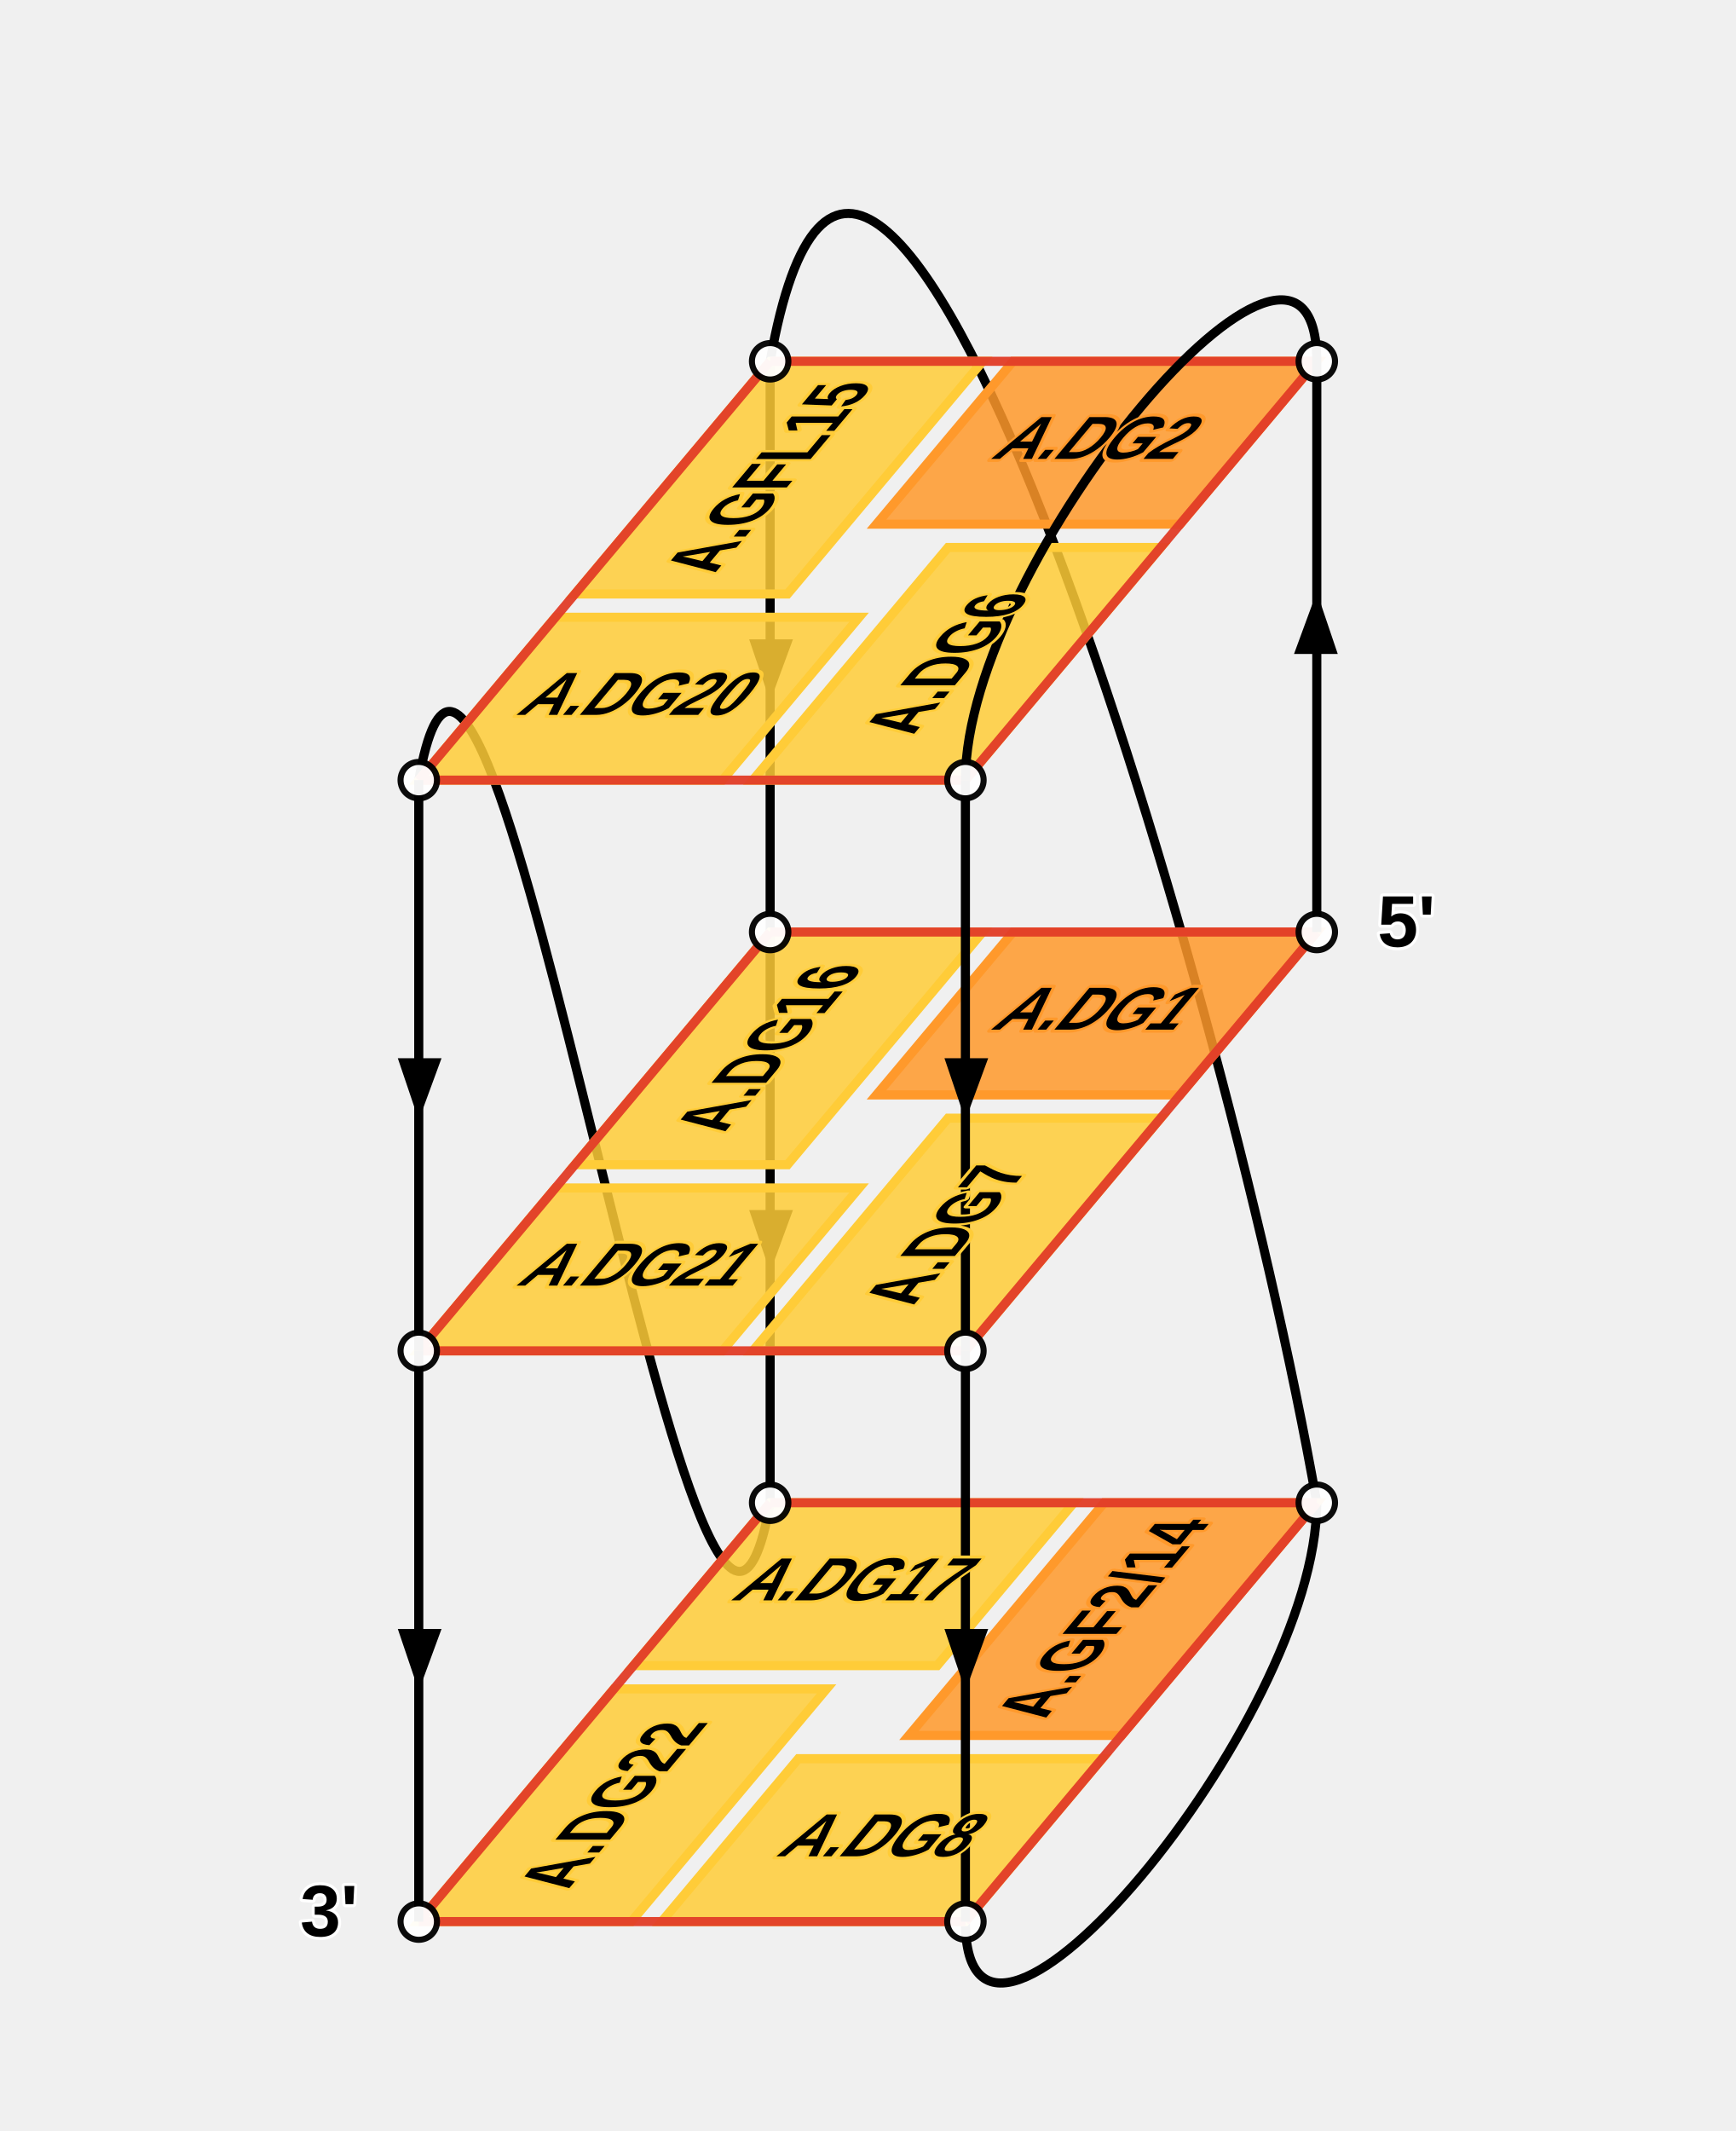
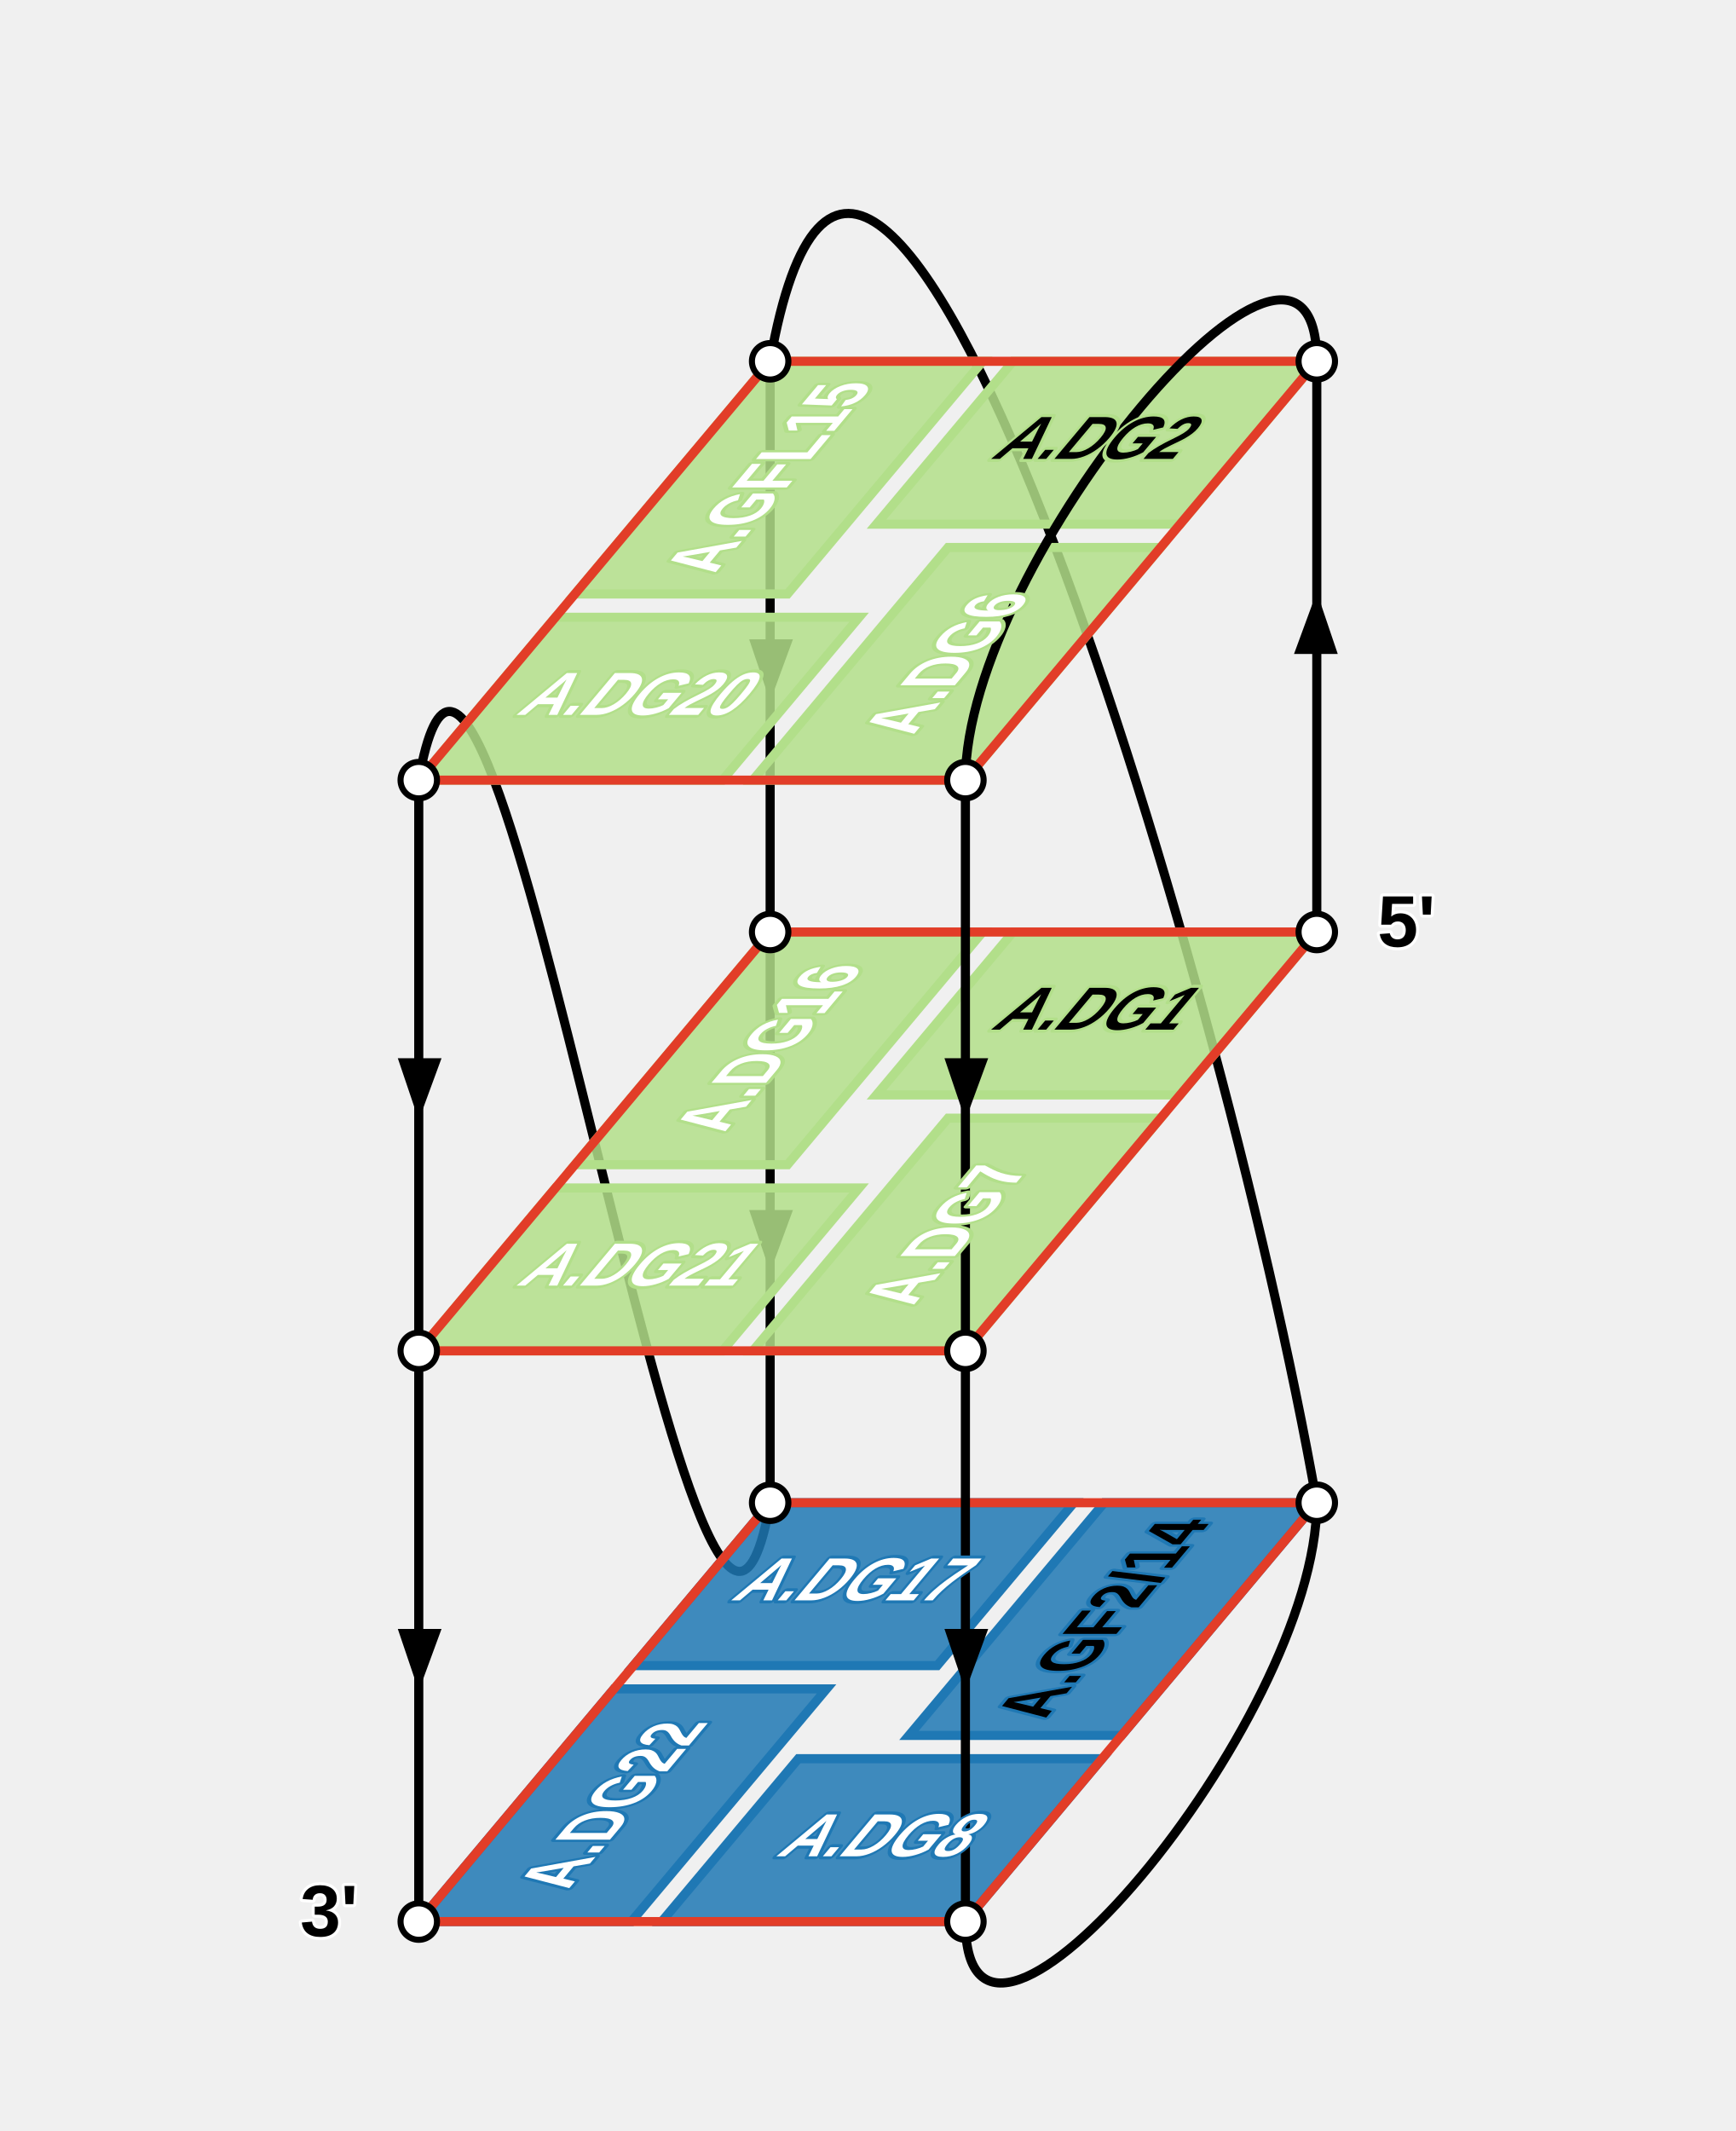
- <svg xmlns="http://www.w3.org/2000/svg" baseProfile="full" height="701.552" width="571.478">
+ <svg xmlns="http://www.w3.org/2000/svg" baseProfile="full" height="701.552" version="1.1" width="571.478">
  <defs>
-     <marker id="a" markerHeight="6.4" markerUnits="strokeWidth" markerWidth="8" orient="auto" refX="7.6" refY="4.1">
-       <path d="m.8 1.6 6.8 2.5L.8 6.4" />
+     <marker id="arrowhead" markerHeight="6.4" markerUnits="strokeWidth" markerWidth="8.0" orient="auto" refX="7.6" refY="4.1">
+       <polyline fill="#000000" fill-opacity="1.0" points="0.8,1.6 7.6,4.1 0.8,6.4" stroke="none" />
    </marker>
  </defs>
-   <path d="M317.888 632.608c0 72 115.702-65.888 115.702-137.888" fill="none" stroke="#000" stroke-width="3" />
-   <path d="M433.59 494.72c-32.157-182.37-147.843-558.146-180-375.776" fill="none" stroke="#000" stroke-width="3" />
-   <path d="M253.59 494.72c-23.478 133.152-92.224-371.04-115.702-237.888" fill="none" stroke="#000" stroke-width="3" />
-   <path fill="none" marker-mid="url(#a)" stroke="#000" stroke-width="3" d="M253.59 306.832v111.944 75.944" />
-   <path fill="none" marker-mid="url(#a)" stroke="#000" stroke-width="3" d="M253.59 118.944v111.944 75.944" />
-   <path fill="#FFCC38" fill-opacity=".85" stroke="#FFCC38" stroke-width="3" d="m217.888 632.608 44.995-53.623h100l-44.995 53.623z" />
-   <path fill="#FF992b" fill-opacity=".85" stroke="#FF992b" stroke-width="3" d="m299.311 571.324 64.279-76.604h70l-64.279 76.604z" />
-   <path fill="#FFCC38" fill-opacity=".85" stroke="#FFCC38" stroke-width="3" d="m208.595 548.343 44.995-53.623h100l-44.995 53.623z" />
-   <path fill="#FFCC38" fill-opacity=".85" stroke="#FFCC38" stroke-width="3" d="m137.888 632.608 64.279-76.604h70l-64.279 76.604z" />
-   <path fill="#FF992b" fill-opacity=".85" stroke="#FF992b" stroke-width="3" d="m288.595 360.455 44.995-53.623h100l-44.995 53.623z" />
-   <path fill="#FFCC38" fill-opacity=".85" stroke="#FFCC38" stroke-width="3" d="m189.311 383.436 64.279-76.604h70l-64.279 76.604z" />
-   <path fill="#FFCC38" fill-opacity=".85" stroke="#FFCC38" stroke-width="3" d="m137.888 444.72 44.995-53.623h100l-44.995 53.623z" />
-   <path fill="#FFCC38" fill-opacity=".85" stroke="#FFCC38" stroke-width="3" d="m247.888 444.72 64.279-76.604h70l-64.279 76.604z" />
-   <path fill="#FF992b" fill-opacity=".85" stroke="#FF992b" stroke-width="3" d="m288.595 172.567 44.995-53.623h100l-44.995 53.623z" />
-   <path fill="#FFCC38" fill-opacity=".85" stroke="#FFCC38" stroke-width="3" d="m189.311 195.548 64.279-76.604h70l-64.279 76.604z" />
-   <path fill="#FFCC38" fill-opacity=".85" stroke="#FFCC38" stroke-width="3" d="m137.888 256.832 44.995-53.623h100l-44.995 53.623z" />
-   <path fill="#FFCC38" fill-opacity=".85" stroke="#FFCC38" stroke-width="3" d="m247.888 256.832 64.279-76.604h70l-64.279 76.604z" />
-   <path fill="none" stroke="#E23D28" stroke-opacity=".95" stroke-width="3" d="M317.888 632.608h-180" />
-   <path fill="none" stroke="#E23D28" stroke-opacity=".95" stroke-width="3" d="M433.59 494.72 317.888 632.608" />
-   <path fill="none" stroke="#E23D28" stroke-opacity=".95" stroke-width="3" d="M253.59 494.72h180" />
-   <path fill="none" stroke="#E23D28" stroke-opacity=".95" stroke-width="3" d="M137.888 632.608 253.59 494.72" />
-   <path fill="none" stroke="#E23D28" stroke-opacity=".95" stroke-width="3" d="M433.59 306.832 317.888 444.72" />
-   <path fill="none" stroke="#E23D28" stroke-opacity=".95" stroke-width="3" d="M253.59 306.832h180" />
-   <path fill="none" stroke="#E23D28" stroke-opacity=".95" stroke-width="3" d="M137.888 444.72 253.59 306.832" />
-   <path fill="none" stroke="#E23D28" stroke-opacity=".95" stroke-width="3" d="M317.888 444.72h-180" />
-   <path fill="none" stroke="#E23D28" stroke-opacity=".95" stroke-width="3" d="M433.59 118.944 317.888 256.832" />
-   <path fill="none" stroke="#E23D28" stroke-opacity=".95" stroke-width="3" d="M253.59 118.944h180" />
-   <path fill="none" stroke="#E23D28" stroke-opacity=".95" stroke-width="3" d="M137.888 256.832 253.59 118.944" />
-   <path fill="none" stroke="#E23D28" stroke-opacity=".95" stroke-width="3" d="M317.888 256.832h-180" />
-   <path fill="none" marker-mid="url(#a)" stroke="#000" stroke-width="3" d="M433.59 306.832V194.888v-75.944" />
-   <path fill="none" marker-mid="url(#a)" stroke="#000" stroke-width="3" d="M137.888 444.72v111.944 75.944" />
-   <path fill="none" marker-mid="url(#a)" stroke="#000" stroke-width="3" d="M317.888 444.72v111.944 75.944" />
-   <path d="M433.59 118.944c0-72-115.702 65.888-115.702 137.888" fill="none" stroke="#000" stroke-width="3" />
-   <path fill="none" marker-mid="url(#a)" stroke="#000" stroke-width="3" d="M137.888 256.832v111.944 75.944" />
-   <path fill="none" marker-mid="url(#a)" stroke="#000" stroke-width="3" d="M317.888 256.832v111.944 75.944" />
-   <circle cx="317.888" cy="632.608" fill="#fff" opacity=".95" r="6" stroke="#000" stroke-width="2" />
-   <text font-family="Arial, Helvetica" font-size="20" font-weight="bold" stroke="#FFCC38" stroke-linejoin="round" stroke-width="2" style="text-anchor:middle" transform="matrix(1 0 -.8391 1 285.706 611.117)">A.DG8</text>
-   <text font-family="Arial, Helvetica" font-size="20" font-weight="bold" style="text-anchor:middle" transform="matrix(1 0 -.8391 1 285.706 611.117)">A.DG8</text>
-   <circle cx="433.59" cy="494.72" fill="#fff" opacity=".95" r="6" stroke="#000" stroke-width="2" />
-   <text font-family="Arial, Helvetica" font-size="19.75" font-weight="bold" stroke="#FF992b" stroke-linejoin="round" stroke-width="2" style="text-anchor:middle" transform="rotate(-50 757.387 -132.05) skewX(40)">A.GF2/14</text>
-   <text font-family="Arial, Helvetica" font-size="19.75" font-weight="bold" style="text-anchor:middle" transform="rotate(-50 757.387 -132.05) skewX(40)">A.GF2/14</text>
-   <circle cx="253.59" cy="494.72" fill="#fff" opacity=".95" r="6" stroke="#000" stroke-width="2" />
-   <text font-family="Arial, Helvetica" font-size="20" font-weight="bold" stroke="#FFCC38" stroke-linejoin="round" stroke-width="2" style="text-anchor:middle" transform="matrix(1 0 -.8391 1 276.413 526.852)">A.DG17</text>
-   <text font-family="Arial, Helvetica" font-size="20" font-weight="bold" style="text-anchor:middle" transform="matrix(1 0 -.8391 1 276.413 526.852)">A.DG17</text>
-   <circle cx="137.888" cy="632.608" fill="#fff" opacity=".95" r="6" stroke="#000" stroke-width="2" />
-   <text font-family="Arial, Helvetica" font-size="20" font-weight="bold" stroke="#FFCC38" stroke-linejoin="round" stroke-width="2" style="text-anchor:middle" transform="rotate(-50 742.42 71.606) skewX(40)">A.DG22</text>
-   <text font-family="Arial, Helvetica" font-size="20" font-weight="bold" style="text-anchor:middle" transform="rotate(-50 742.42 71.606) skewX(40)">A.DG22</text>
-   <circle cx="433.59" cy="306.832" fill="#fff" opacity=".95" r="6" stroke="#000" stroke-width="2" />
-   <text font-family="Arial, Helvetica" font-size="20" font-weight="bold" stroke="#FF992b" stroke-linejoin="round" stroke-width="2" style="text-anchor:middle" transform="matrix(1 0 -.8391 1 356.413 338.964)">A.DG1</text>
-   <text font-family="Arial, Helvetica" font-size="20" font-weight="bold" style="text-anchor:middle" transform="matrix(1 0 -.8391 1 356.413 338.964)">A.DG1</text>
-   <circle cx="253.59" cy="306.832" fill="#fff" opacity=".95" r="6" stroke="#000" stroke-width="2" />
-   <text font-family="Arial, Helvetica" font-size="20" font-weight="bold" stroke="#FFCC38" stroke-linejoin="round" stroke-width="2" style="text-anchor:middle" transform="rotate(-50 500.957 -108.118) skewX(40)">A.DG16</text>
-   <text font-family="Arial, Helvetica" font-size="20" font-weight="bold" style="text-anchor:middle" transform="rotate(-50 500.957 -108.118) skewX(40)">A.DG16</text>
-   <circle cx="137.888" cy="444.72" fill="#fff" opacity=".95" r="6" stroke="#000" stroke-width="2" />
-   <text font-family="Arial, Helvetica" font-size="20" font-weight="bold" stroke="#FFCC38" stroke-linejoin="round" stroke-width="2" style="text-anchor:middle" transform="matrix(1 0 -.8391 1 205.706 423.23)">A.DG21</text>
-   <text font-family="Arial, Helvetica" font-size="20" font-weight="bold" style="text-anchor:middle" transform="matrix(1 0 -.8391 1 205.706 423.23)">A.DG21</text>
-   <circle cx="317.888" cy="444.72" fill="#fff" opacity=".95" r="6" stroke="#000" stroke-width="2" />
-   <text font-family="Arial, Helvetica" font-size="20" font-weight="bold" stroke="#FFCC38" stroke-linejoin="round" stroke-width="2" style="text-anchor:middle" transform="rotate(-50 595.957 -140.286) skewX(40)">A.DG7</text>
-   <text font-family="Arial, Helvetica" font-size="20" font-weight="bold" style="text-anchor:middle" transform="rotate(-50 595.957 -140.286) skewX(40)">A.DG7</text>
-   <circle cx="433.59" cy="118.944" fill="#fff" opacity=".95" r="6" stroke="#000" stroke-width="2" />
-   <text font-family="Arial, Helvetica" font-size="20" font-weight="bold" stroke="#FF992b" stroke-linejoin="round" stroke-width="2" style="text-anchor:middle" transform="matrix(1 0 -.8391 1 356.413 151.076)">A.DG2</text>
-   <text font-family="Arial, Helvetica" font-size="20" font-weight="bold" style="text-anchor:middle" transform="matrix(1 0 -.8391 1 356.413 151.076)">A.DG2</text>
-   <circle cx="253.59" cy="118.944" fill="#fff" opacity=".95" r="6" stroke="#000" stroke-width="2" />
-   <text font-family="Arial, Helvetica" font-size="20" font-weight="bold" stroke="#FFCC38" stroke-linejoin="round" stroke-width="2" style="text-anchor:middle" transform="rotate(-50 299.493 -202.062) skewX(40)">A.GFL15</text>
-   <text font-family="Arial, Helvetica" font-size="20" font-weight="bold" style="text-anchor:middle" transform="rotate(-50 299.493 -202.062) skewX(40)">A.GFL15</text>
-   <circle cx="137.888" cy="256.832" fill="#fff" opacity=".95" r="6" stroke="#000" stroke-width="2" />
-   <text font-family="Arial, Helvetica" font-size="20" font-weight="bold" stroke="#FFCC38" stroke-linejoin="round" stroke-width="2" style="text-anchor:middle" transform="matrix(1 0 -.8391 1 205.706 235.341)">A.DG20</text>
-   <text font-family="Arial, Helvetica" font-size="20" font-weight="bold" style="text-anchor:middle" transform="matrix(1 0 -.8391 1 205.706 235.341)">A.DG20</text>
-   <circle cx="317.888" cy="256.832" fill="#fff" opacity=".95" r="6" stroke="#000" stroke-width="2" />
-   <text font-family="Arial, Helvetica" font-size="20" font-weight="bold" stroke="#FFCC38" stroke-linejoin="round" stroke-width="2" style="text-anchor:middle" transform="rotate(-50 394.493 -234.23) skewX(40)">A.DG6</text>
-   <text font-family="Arial, Helvetica" font-size="20" font-weight="bold" style="text-anchor:middle" transform="rotate(-50 394.493 -234.23) skewX(40)">A.DG6</text>
-   <text font-family="Arial, Helvetica" font-size="24" font-weight="bold" stroke="#fff" stroke-linejoin="round" stroke-width="2" style="text-anchor:begin" transform="translate(453.59 311.632)">5'</text>
-   <text font-family="Arial, Helvetica" font-size="24" font-weight="bold" style="text-anchor:begin" transform="translate(453.59 311.632)">5'</text>
-   <text font-family="Arial, Helvetica" font-size="24" font-weight="bold" stroke="#fff" stroke-linejoin="round" stroke-width="2" style="text-anchor:end" transform="translate(117.888 637.408)">3'</text>
-   <text font-family="Arial, Helvetica" font-size="24" font-weight="bold" style="text-anchor:end" transform="translate(117.888 637.408)">3'</text>
+   <path d="M 317.888 632.608 C 317.888 704.608 433.59 566.72 433.59 494.72" fill="none" stroke="#000000" stroke-opacity="1.0" stroke-width="3.0" />
+   <path d="M 433.59 494.72 C 401.433 312.35 285.747 -63.426 253.59 118.944" fill="none" stroke="#000000" stroke-opacity="1.0" stroke-width="3.0" />
+   <path d="M 253.59 494.72 C 230.112 627.872 161.366 123.68 137.888 256.832" fill="none" stroke="#000000" stroke-opacity="1.0" stroke-width="3.0" />
+   <polyline fill="none" marker-mid="url(#arrowhead)" points="253.59,306.832 253.59,418.776 253.59,494.72" stroke="#000000" stroke-opacity="1.0" stroke-width="3.0" />
+   <polyline fill="none" marker-mid="url(#arrowhead)" points="253.59,118.944 253.59,230.888 253.59,306.832" stroke="#000000" stroke-opacity="1.0" stroke-width="3.0" />
+   <polygon fill="#1F78B4" fill-opacity="0.851" points="217.888,632.608 262.883,578.985 362.883,578.985 317.888,632.608" stroke="#1F78B4" stroke-width="3.0" />
+   <polygon fill="#1F78B4" fill-opacity="0.851" points="299.311,571.324 363.59,494.72 433.59,494.72 369.311,571.324" stroke="#1F78B4" stroke-width="3.0" />
+   <polygon fill="#1F78B4" fill-opacity="0.851" points="208.595,548.343 253.59,494.72 353.59,494.72 308.595,548.343" stroke="#1F78B4" stroke-width="3.0" />
+   <polygon fill="#1F78B4" fill-opacity="0.851" points="137.888,632.608 202.167,556.004 272.167,556.004 207.888,632.608" stroke="#1F78B4" stroke-width="3.0" />
+   <polygon fill="#B2DF8A" fill-opacity="0.851" points="288.595,360.455 333.59,306.832 433.59,306.832 388.595,360.455" stroke="#B2DF8A" stroke-width="3.0" />
+   <polygon fill="#B2DF8A" fill-opacity="0.851" points="189.311,383.436 253.59,306.832 323.59,306.832 259.311,383.436" stroke="#B2DF8A" stroke-width="3.0" />
+   <polygon fill="#B2DF8A" fill-opacity="0.851" points="137.888,444.72 182.883,391.097 282.883,391.097 237.888,444.72" stroke="#B2DF8A" stroke-width="3.0" />
+   <polygon fill="#B2DF8A" fill-opacity="0.851" points="247.888,444.72 312.167,368.116 382.167,368.116 317.888,444.72" stroke="#B2DF8A" stroke-width="3.0" />
+   <polygon fill="#B2DF8A" fill-opacity="0.851" points="288.595,172.567 333.59,118.944 433.59,118.944 388.595,172.567" stroke="#B2DF8A" stroke-width="3.0" />
+   <polygon fill="#B2DF8A" fill-opacity="0.851" points="189.311,195.548 253.59,118.944 323.59,118.944 259.311,195.548" stroke="#B2DF8A" stroke-width="3.0" />
+   <polygon fill="#B2DF8A" fill-opacity="0.851" points="137.888,256.832 182.883,203.209 282.883,203.209 237.888,256.832" stroke="#B2DF8A" stroke-width="3.0" />
+   <polygon fill="#B2DF8A" fill-opacity="0.851" points="247.888,256.832 312.167,180.228 382.167,180.228 317.888,256.832" stroke="#B2DF8A" stroke-width="3.0" />
+   <polyline fill="none" points="317.888,632.608 137.888,632.608" stroke="#E23D28" stroke-opacity="1.0" stroke-width="3.0" />
+   <polyline fill="none" points="433.59,494.72 317.888,632.608" stroke="#E23D28" stroke-opacity="1.0" stroke-width="3.0" />
+   <polyline fill="none" points="253.59,494.72 433.59,494.72" stroke="#E23D28" stroke-opacity="1.0" stroke-width="3.0" />
+   <polyline fill="none" points="137.888,632.608 253.59,494.72" stroke="#E23D28" stroke-opacity="1.0" stroke-width="3.0" />
+   <polyline fill="none" points="433.59,306.832 317.888,444.72" stroke="#E23D28" stroke-opacity="1.0" stroke-width="3.0" />
+   <polyline fill="none" points="253.59,306.832 433.59,306.832" stroke="#E23D28" stroke-opacity="1.0" stroke-width="3.0" />
+   <polyline fill="none" points="137.888,444.72 253.59,306.832" stroke="#E23D28" stroke-opacity="1.0" stroke-width="3.0" />
+   <polyline fill="none" points="317.888,444.72 137.888,444.72" stroke="#E23D28" stroke-opacity="1.0" stroke-width="3.0" />
+   <polyline fill="none" points="433.59,118.944 317.888,256.832" stroke="#E23D28" stroke-opacity="1.0" stroke-width="3.0" />
+   <polyline fill="none" points="253.59,118.944 433.59,118.944" stroke="#E23D28" stroke-opacity="1.0" stroke-width="3.0" />
+   <polyline fill="none" points="137.888,256.832 253.59,118.944" stroke="#E23D28" stroke-opacity="1.0" stroke-width="3.0" />
+   <polyline fill="none" points="317.888,256.832 137.888,256.832" stroke="#E23D28" stroke-opacity="1.0" stroke-width="3.0" />
+   <polyline fill="none" marker-mid="url(#arrowhead)" points="433.59,306.832 433.59,194.888 433.59,118.944" stroke="#000000" stroke-opacity="1.0" stroke-width="3.0" />
+   <polyline fill="none" marker-mid="url(#arrowhead)" points="137.888,444.72 137.888,556.664 137.888,632.608" stroke="#000000" stroke-opacity="1.0" stroke-width="3.0" />
+   <polyline fill="none" marker-mid="url(#arrowhead)" points="317.888,444.72 317.888,556.664 317.888,632.608" stroke="#000000" stroke-opacity="1.0" stroke-width="3.0" />
+   <path d="M 433.59 118.944 C 433.59 46.944 317.888 184.832 317.888 256.832" fill="none" stroke="#000000" stroke-opacity="1.0" stroke-width="3.0" />
+   <polyline fill="none" marker-mid="url(#arrowhead)" points="137.888,256.832 137.888,368.776 137.888,444.72" stroke="#000000" stroke-opacity="1.0" stroke-width="3.0" />
+   <polyline fill="none" marker-mid="url(#arrowhead)" points="317.888,256.832 317.888,368.776 317.888,444.72" stroke="#000000" stroke-opacity="1.0" stroke-width="3.0" />
+   <circle cx="317.888" cy="632.608" fill="#FFFFFF" fill-opacity="1.0" r="6.0" stroke="#000000" stroke-opacity="1.0" stroke-width="2.0" />
+   <text fill="#1F78B4" font-family="Arial, Helvetica" font-size="20.0" font-weight="bold" stroke="#1F78B4" stroke-linejoin="round" stroke-width="2px" style="text-anchor:middle" transform="translate(285.7065, 611.1173) rotate(0) skewX(140.0)">A.DG8</text>
+   <text fill="#FFFFFF" font-family="Arial, Helvetica" font-size="20.0" font-weight="bold" style="text-anchor:middle" transform="translate(285.7065, 611.1173) rotate(0) skewX(140.0)">A.DG8</text>
+   <circle cx="433.59" cy="494.72" fill="#FFFFFF" fill-opacity="1.0" r="6.0" stroke="#000000" stroke-opacity="1.0" stroke-width="2.0" />
+   <text fill="#1F78B4" font-family="Arial, Helvetica" font-size="19.75" font-weight="bold" stroke="#1F78B4" stroke-linejoin="round" stroke-width="2px" style="text-anchor:middle" transform="translate(371.7048, 533.0222) rotate(310) skewX(40.0)">A.GF2/14</text>
+   <text fill="#000000" font-family="Arial, Helvetica" font-size="19.75" font-weight="bold" style="text-anchor:middle" transform="translate(371.7048, 533.0222) rotate(310) skewX(40.0)">A.GF2/14</text>
+   <circle cx="253.59" cy="494.72" fill="#FFFFFF" fill-opacity="1.0" r="6.0" stroke="#000000" stroke-opacity="1.0" stroke-width="2.0" />
+   <text fill="#1F78B4" font-family="Arial, Helvetica" font-size="20.0" font-weight="bold" stroke="#1F78B4" stroke-linejoin="round" stroke-width="2px" style="text-anchor:middle" transform="translate(276.4131, 526.8524) rotate(0) skewX(140.0)">A.DG17</text>
+   <text fill="#FFFFFF" font-family="Arial, Helvetica" font-size="20.0" font-weight="bold" style="text-anchor:middle" transform="translate(276.4131, 526.8524) rotate(0) skewX(140.0)">A.DG17</text>
+   <circle cx="137.888" cy="632.608" fill="#FFFFFF" fill-opacity="1.0" r="6.0" stroke="#000000" stroke-opacity="1.0" stroke-width="2.0" />
+   <text fill="#1F78B4" font-family="Arial, Helvetica" font-size="20.0" font-weight="bold" stroke="#1F78B4" stroke-linejoin="round" stroke-width="2px" style="text-anchor:middle" transform="translate(210.3483, 594.3058) rotate(310) skewX(40.0)">A.DG22</text>
+   <text fill="#FFFFFF" font-family="Arial, Helvetica" font-size="20.0" font-weight="bold" style="text-anchor:middle" transform="translate(210.3483, 594.3058) rotate(310) skewX(40.0)">A.DG22</text>
+   <circle cx="433.59" cy="306.832" fill="#FFFFFF" fill-opacity="1.0" r="6.0" stroke="#000000" stroke-opacity="1.0" stroke-width="2.0" />
+   <text fill="#B2DF8A" font-family="Arial, Helvetica" font-size="20.0" font-weight="bold" stroke="#B2DF8A" stroke-linejoin="round" stroke-width="2px" style="text-anchor:middle" transform="translate(356.4131, 338.9644) rotate(0) skewX(140.0)">A.DG1</text>
+   <text fill="#000000" font-family="Arial, Helvetica" font-size="20.0" font-weight="bold" style="text-anchor:middle" transform="translate(356.4131, 338.9644) rotate(0) skewX(140.0)">A.DG1</text>
+   <circle cx="253.59" cy="306.832" fill="#FFFFFF" fill-opacity="1.0" r="6.0" stroke="#000000" stroke-opacity="1.0" stroke-width="2.0" />
+   <text fill="#B2DF8A" font-family="Arial, Helvetica" font-size="20.0" font-weight="bold" stroke="#B2DF8A" stroke-linejoin="round" stroke-width="2px" style="text-anchor:middle" transform="translate(261.7713, 345.1342) rotate(310) skewX(40.0)">A.DG16</text>
+   <text fill="#FFFFFF" font-family="Arial, Helvetica" font-size="20.0" font-weight="bold" style="text-anchor:middle" transform="translate(261.7713, 345.1342) rotate(310) skewX(40.0)">A.DG16</text>
+   <circle cx="137.888" cy="444.72" fill="#FFFFFF" fill-opacity="1.0" r="6.0" stroke="#000000" stroke-opacity="1.0" stroke-width="2.0" />
+   <text fill="#B2DF8A" font-family="Arial, Helvetica" font-size="20.0" font-weight="bold" stroke="#B2DF8A" stroke-linejoin="round" stroke-width="2px" style="text-anchor:middle" transform="translate(205.7065, 423.2293) rotate(0) skewX(140.0)">A.DG21</text>
+   <text fill="#FFFFFF" font-family="Arial, Helvetica" font-size="20.0" font-weight="bold" style="text-anchor:middle" transform="translate(205.7065, 423.2293) rotate(0) skewX(140.0)">A.DG21</text>
+   <circle cx="317.888" cy="444.72" fill="#FFFFFF" fill-opacity="1.0" r="6.0" stroke="#000000" stroke-opacity="1.0" stroke-width="2.0" />
+   <text fill="#B2DF8A" font-family="Arial, Helvetica" font-size="20.0" font-weight="bold" stroke="#B2DF8A" stroke-linejoin="round" stroke-width="2px" style="text-anchor:middle" transform="translate(320.3483, 406.4178) rotate(310) skewX(40.0)">A.DG7</text>
+   <text fill="#FFFFFF" font-family="Arial, Helvetica" font-size="20.0" font-weight="bold" style="text-anchor:middle" transform="translate(320.3483, 406.4178) rotate(310) skewX(40.0)">A.DG7</text>
+   <circle cx="433.59" cy="118.944" fill="#FFFFFF" fill-opacity="1.0" r="6.0" stroke="#000000" stroke-opacity="1.0" stroke-width="2.0" />
+   <text fill="#B2DF8A" font-family="Arial, Helvetica" font-size="20.0" font-weight="bold" stroke="#B2DF8A" stroke-linejoin="round" stroke-width="2px" style="text-anchor:middle" transform="translate(356.4131, 151.0764) rotate(0) skewX(140.0)">A.DG2</text>
+   <text fill="#000000" font-family="Arial, Helvetica" font-size="20.0" font-weight="bold" style="text-anchor:middle" transform="translate(356.4131, 151.0764) rotate(0) skewX(140.0)">A.DG2</text>
+   <circle cx="253.59" cy="118.944" fill="#FFFFFF" fill-opacity="1.0" r="6.0" stroke="#000000" stroke-opacity="1.0" stroke-width="2.0" />
+   <text fill="#B2DF8A" font-family="Arial, Helvetica" font-size="20.0" font-weight="bold" stroke="#B2DF8A" stroke-linejoin="round" stroke-width="2px" style="text-anchor:middle" transform="translate(261.7713, 157.2462) rotate(310) skewX(40.0)">A.GFL15</text>
+   <text fill="#FFFFFF" font-family="Arial, Helvetica" font-size="20.0" font-weight="bold" style="text-anchor:middle" transform="translate(261.7713, 157.2462) rotate(310) skewX(40.0)">A.GFL15</text>
+   <circle cx="137.888" cy="256.832" fill="#FFFFFF" fill-opacity="1.0" r="6.0" stroke="#000000" stroke-opacity="1.0" stroke-width="2.0" />
+   <text fill="#B2DF8A" font-family="Arial, Helvetica" font-size="20.0" font-weight="bold" stroke="#B2DF8A" stroke-linejoin="round" stroke-width="2px" style="text-anchor:middle" transform="translate(205.7065, 235.3413) rotate(0) skewX(140.0)">A.DG20</text>
+   <text fill="#FFFFFF" font-family="Arial, Helvetica" font-size="20.0" font-weight="bold" style="text-anchor:middle" transform="translate(205.7065, 235.3413) rotate(0) skewX(140.0)">A.DG20</text>
+   <circle cx="317.888" cy="256.832" fill="#FFFFFF" fill-opacity="1.0" r="6.0" stroke="#000000" stroke-opacity="1.0" stroke-width="2.0" />
+   <text fill="#B2DF8A" font-family="Arial, Helvetica" font-size="20.0" font-weight="bold" stroke="#B2DF8A" stroke-linejoin="round" stroke-width="2px" style="text-anchor:middle" transform="translate(320.3483, 218.5298) rotate(310) skewX(40.0)">A.DG6</text>
+   <text fill="#FFFFFF" font-family="Arial, Helvetica" font-size="20.0" font-weight="bold" style="text-anchor:middle" transform="translate(320.3483, 218.5298) rotate(310) skewX(40.0)">A.DG6</text>
+   <text fill="#000000" font-family="Arial, Helvetica" font-size="24.0" font-weight="bold" stroke="white" stroke-linejoin="round" stroke-width="2px" style="text-anchor:begin" transform="translate(453.5898, 311.632)">5'</text>
+   <text fill="#000000" font-family="Arial, Helvetica" font-size="24.0" font-weight="bold" style="text-anchor:begin" transform="translate(453.5898, 311.632)">5'</text>
+   <text fill="#000000" font-family="Arial, Helvetica" font-size="24.0" font-weight="bold" stroke="white" stroke-linejoin="round" stroke-width="2px" style="text-anchor:end" transform="translate(117.888, 637.408)">3'</text>
+   <text fill="#000000" font-family="Arial, Helvetica" font-size="24.0" font-weight="bold" style="text-anchor:end" transform="translate(117.888, 637.408)">3'</text>
</svg>
